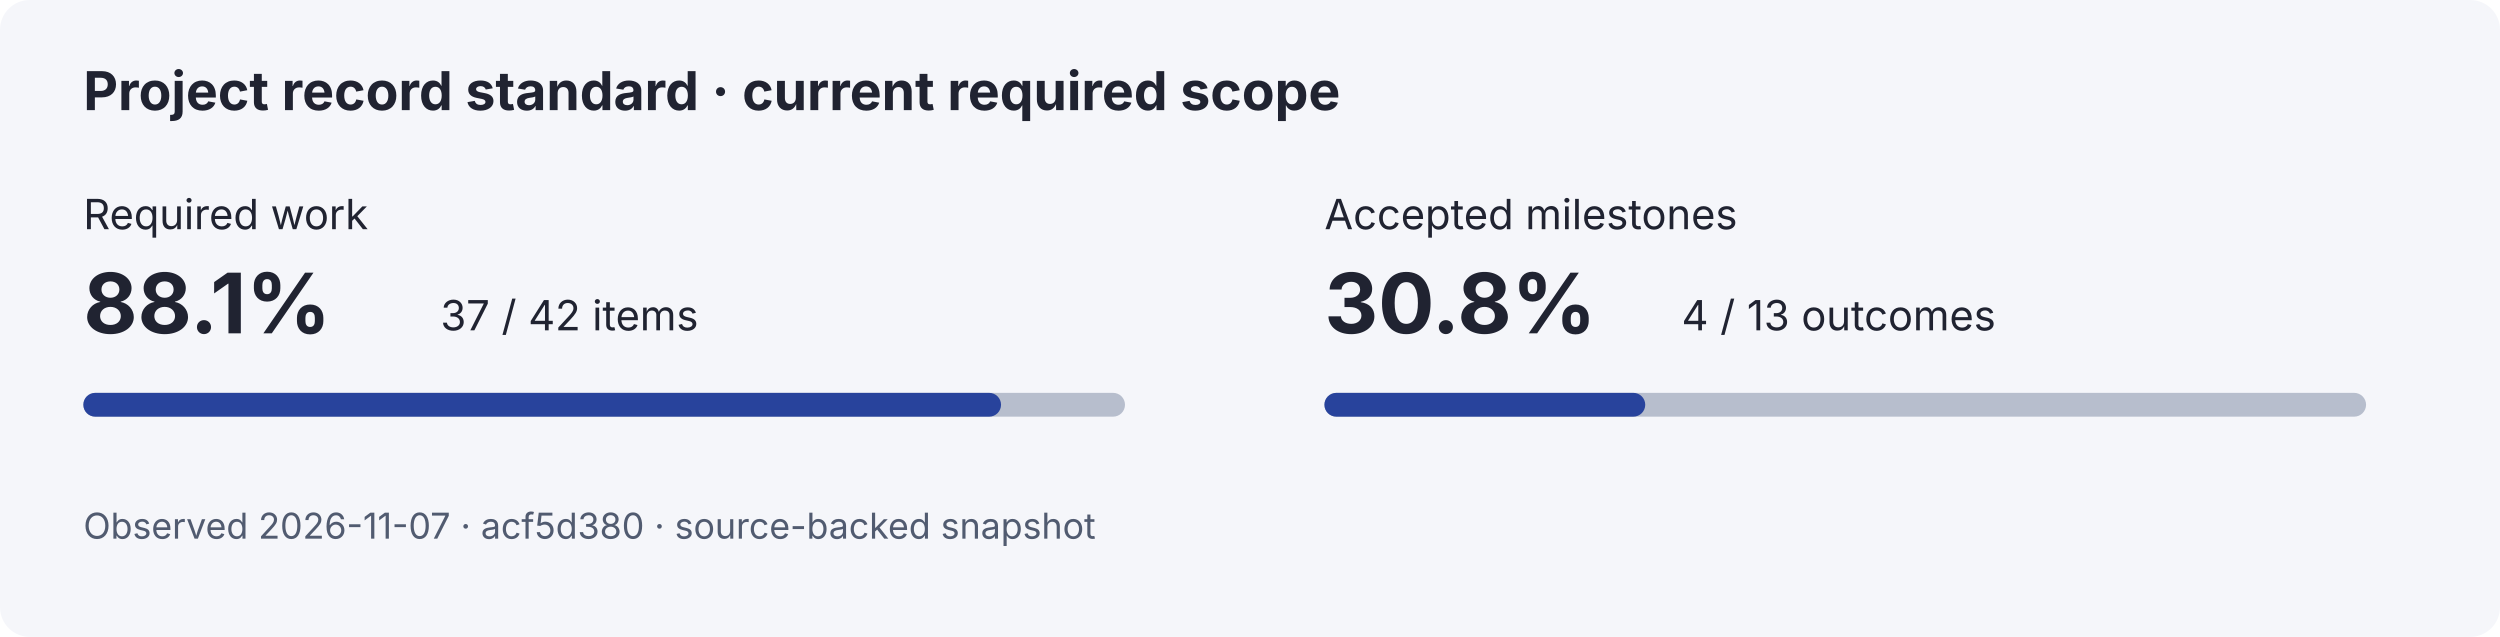
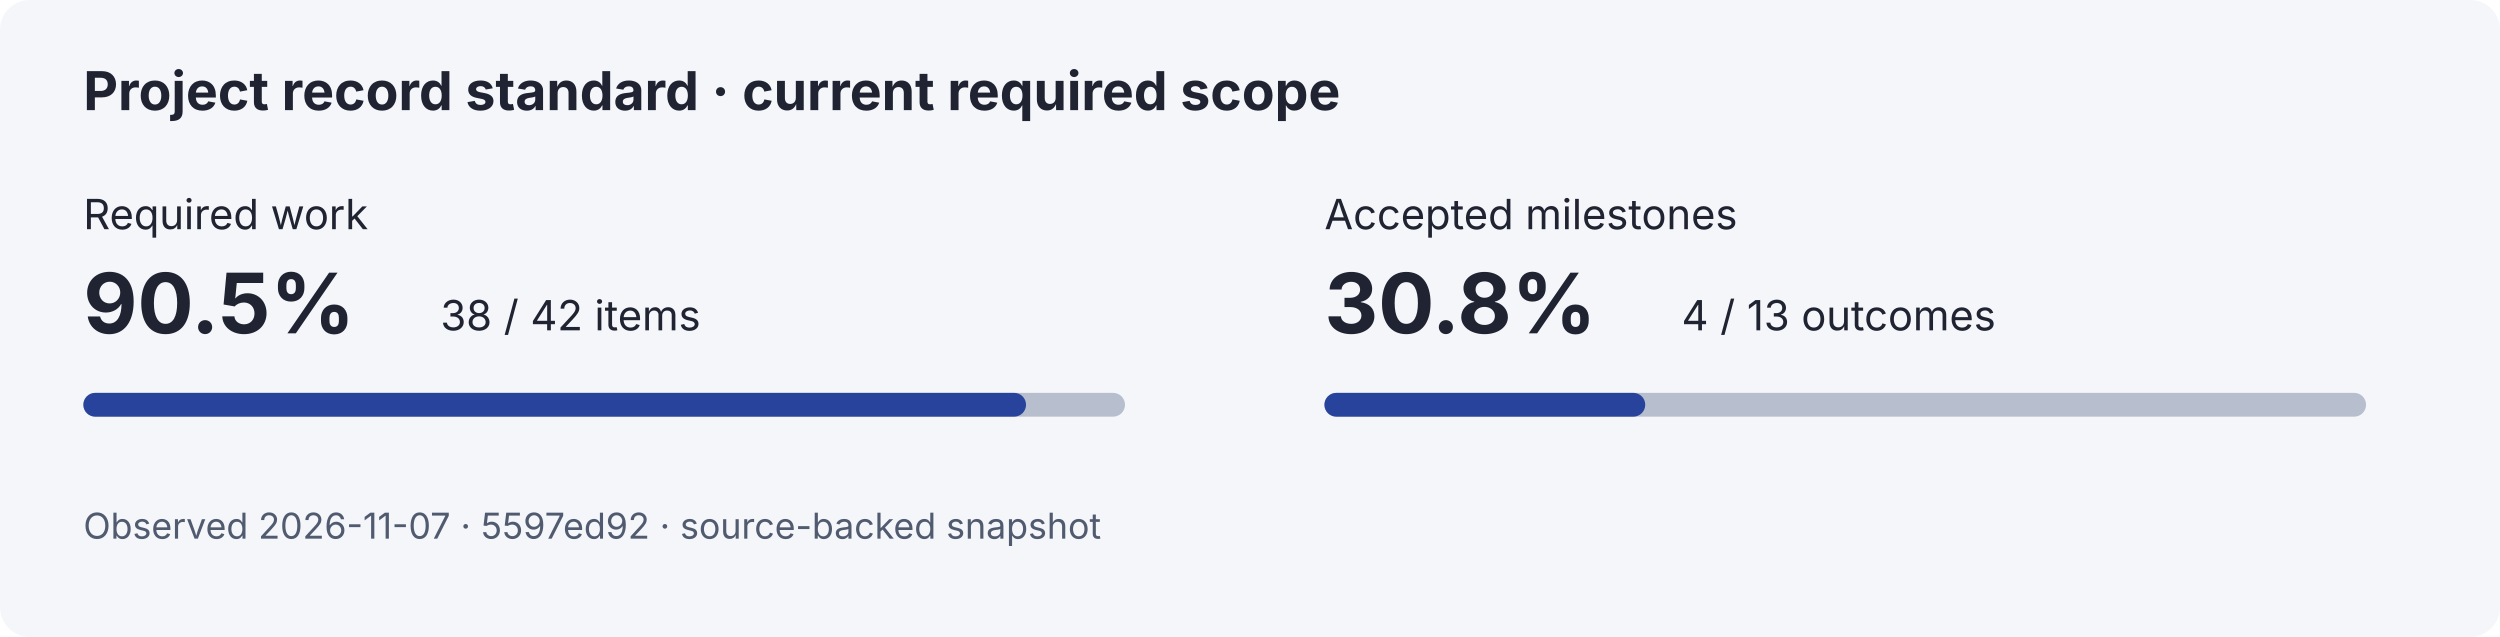
<svg xmlns="http://www.w3.org/2000/svg" role="img" aria-labelledby="title desc" viewBox="0 0 840 214">
  <rect width="840" height="214" rx="10" fill="#F5F6FA" />
  <g font-family="system-ui, -apple-system, sans-serif" fill="#202331">
    <text x="28" y="37" font-size="18" font-weight="700">Project record standard · current required scope</text>
    <text x="28" y="77" font-size="14">Required work</text>
-     <text x="28" y="112" font-size="28" font-weight="700">88.1%</text>
-     <text x="148" y="111" font-size="14">37 / 42 items</text>
+     <text x="28" y="112" font-size="28" font-weight="700">90.5%</text>
+     <text x="148" y="111" font-size="14">38 / 42 items</text>
    <rect x="28" y="132" width="350" height="8" rx="4" fill="#B7BECD" />
-     <rect x="28" y="132" width="308.35" height="8" rx="4" fill="#28439C" />
+     <rect x="28" y="132" width="316.75" height="8" rx="4" fill="#28439C" />
    <text x="445" y="77" font-size="14">Accepted milestones</text>
    <text x="445" y="112" font-size="28" font-weight="700">30.8%</text>
    <text x="565" y="111" font-size="14">4 / 13 outcomes</text>
    <rect x="445" y="132" width="350" height="8" rx="4" fill="#B7BECD" />
    <rect x="445" y="132" width="107.80" height="8" rx="4" fill="#28439C" />
-     <text x="28" y="181" font-size="12" fill="#515B70">Observed 2026-11-07 · acf5d380 · source-backed snapshot</text>
+     <text x="28" y="181" font-size="12" fill="#515B70">Observed 2026-11-07 · 5597ed92 · source-backed snapshot</text>
  </g>
</svg>
